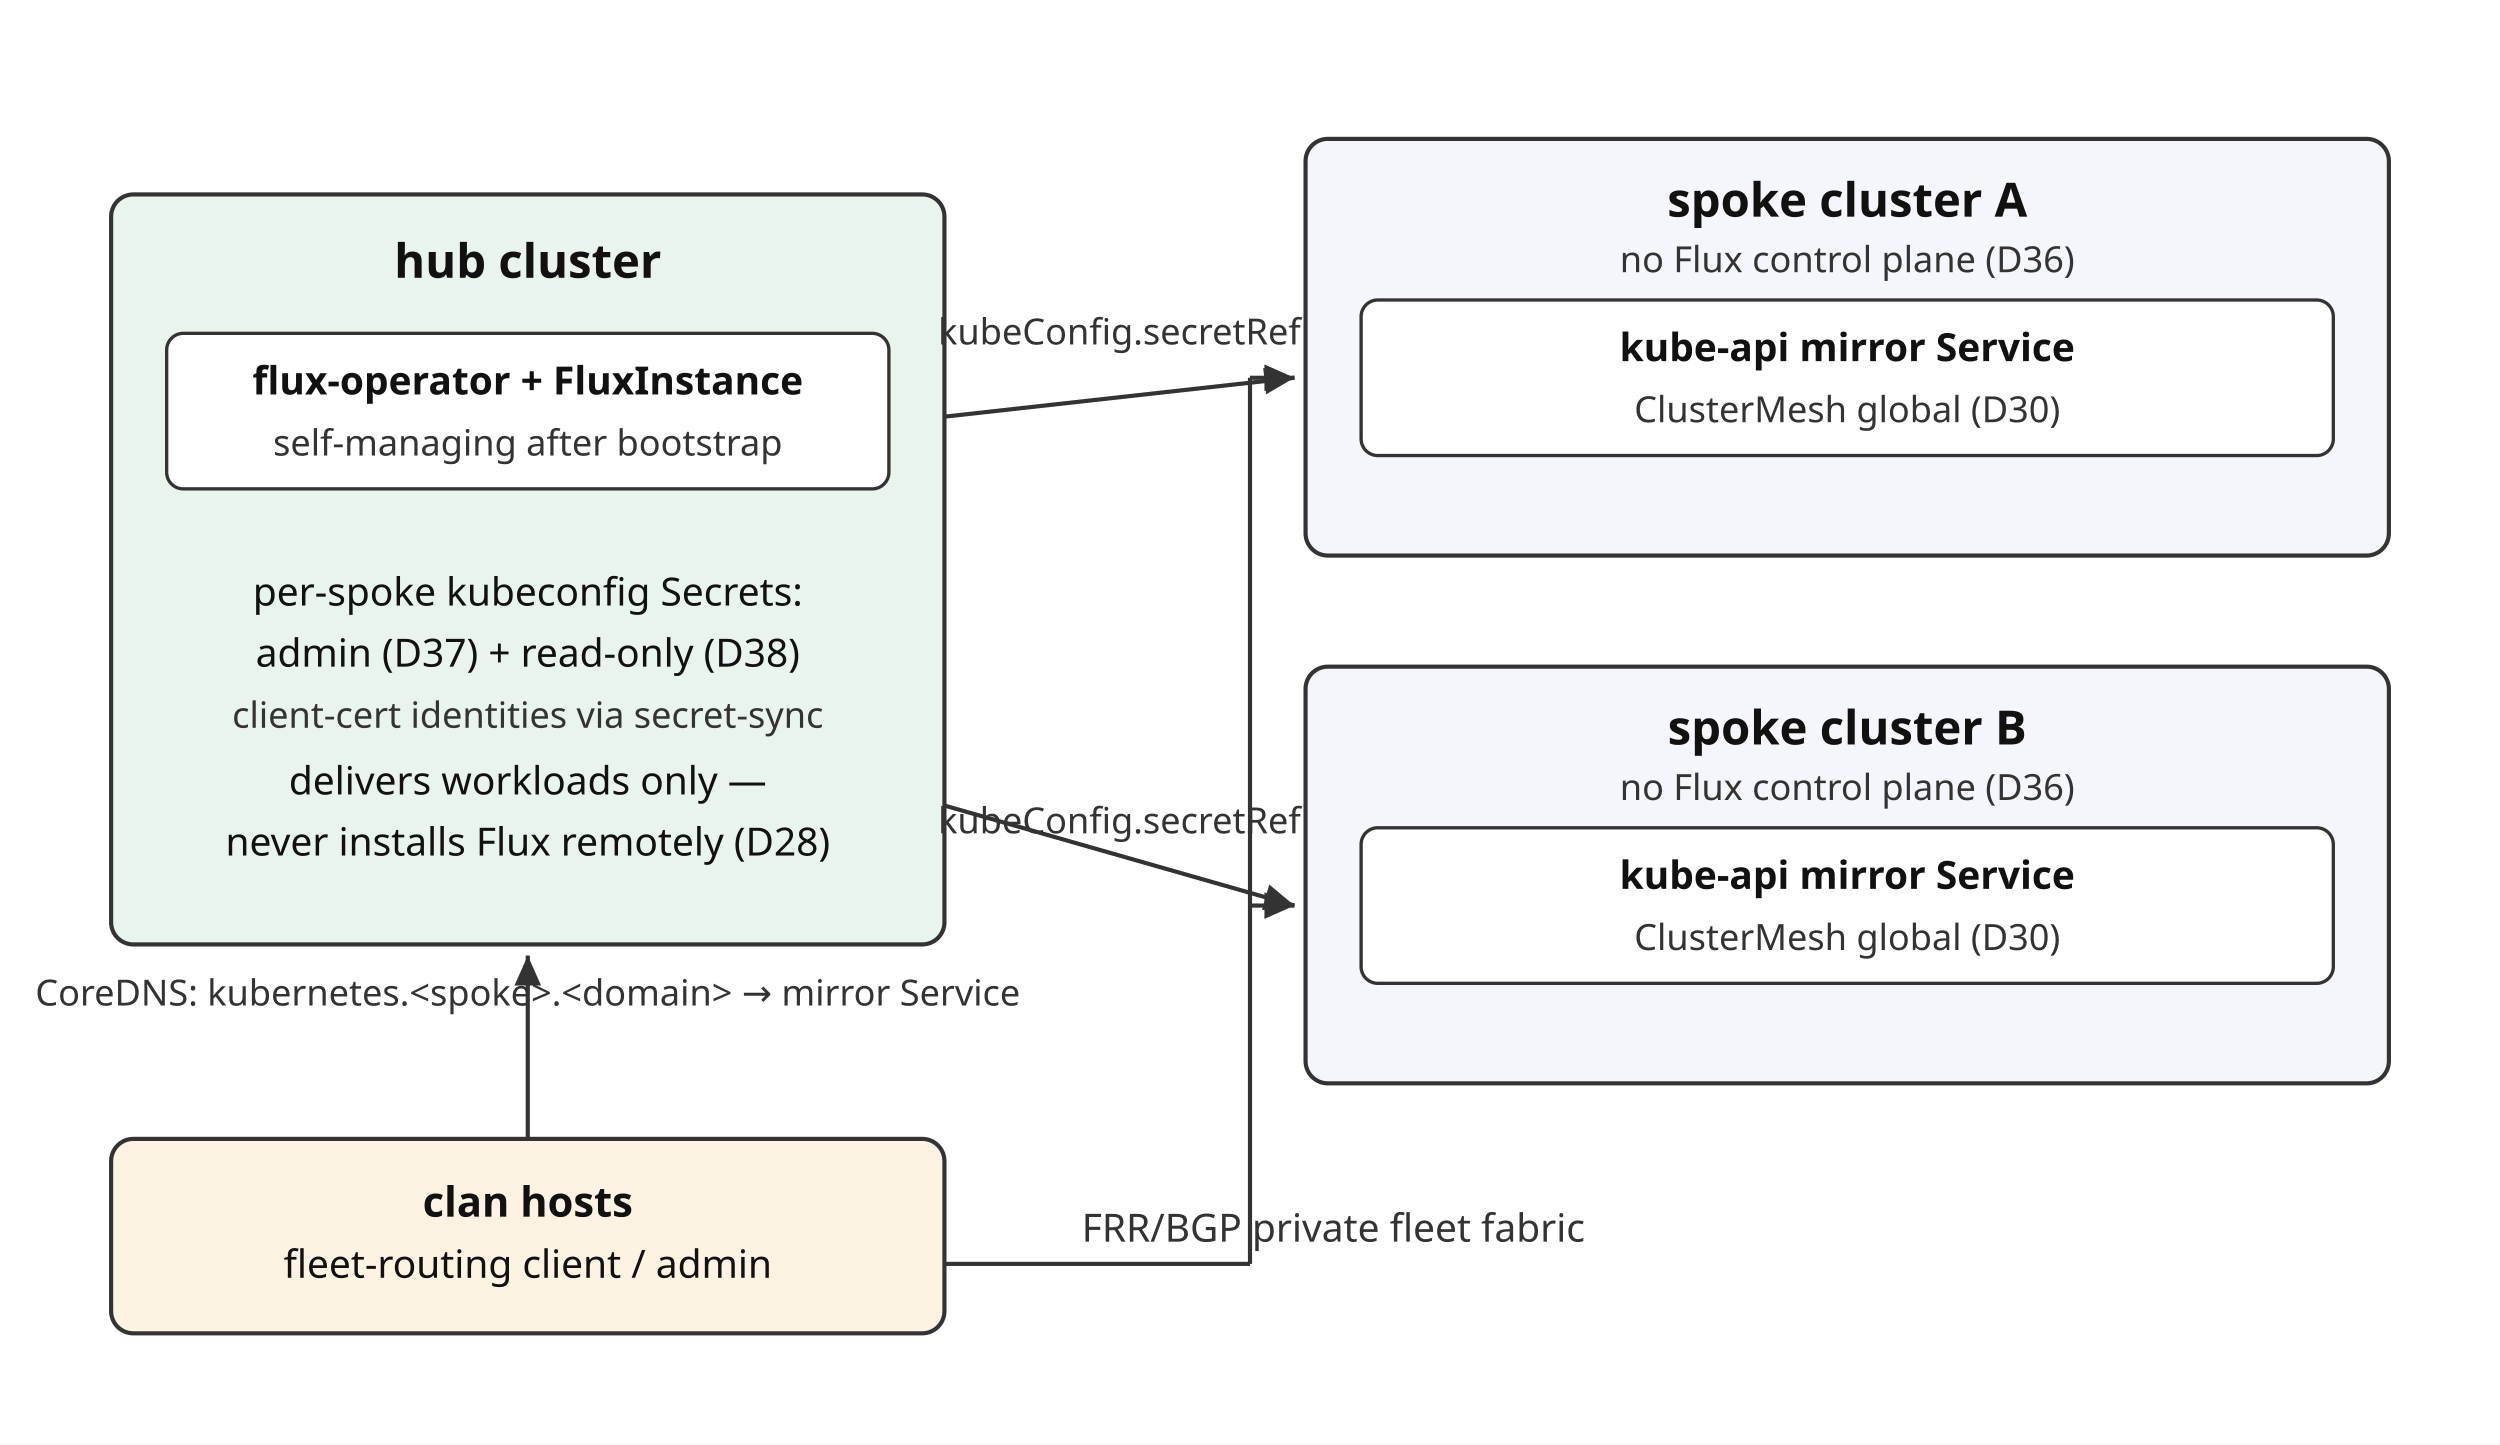
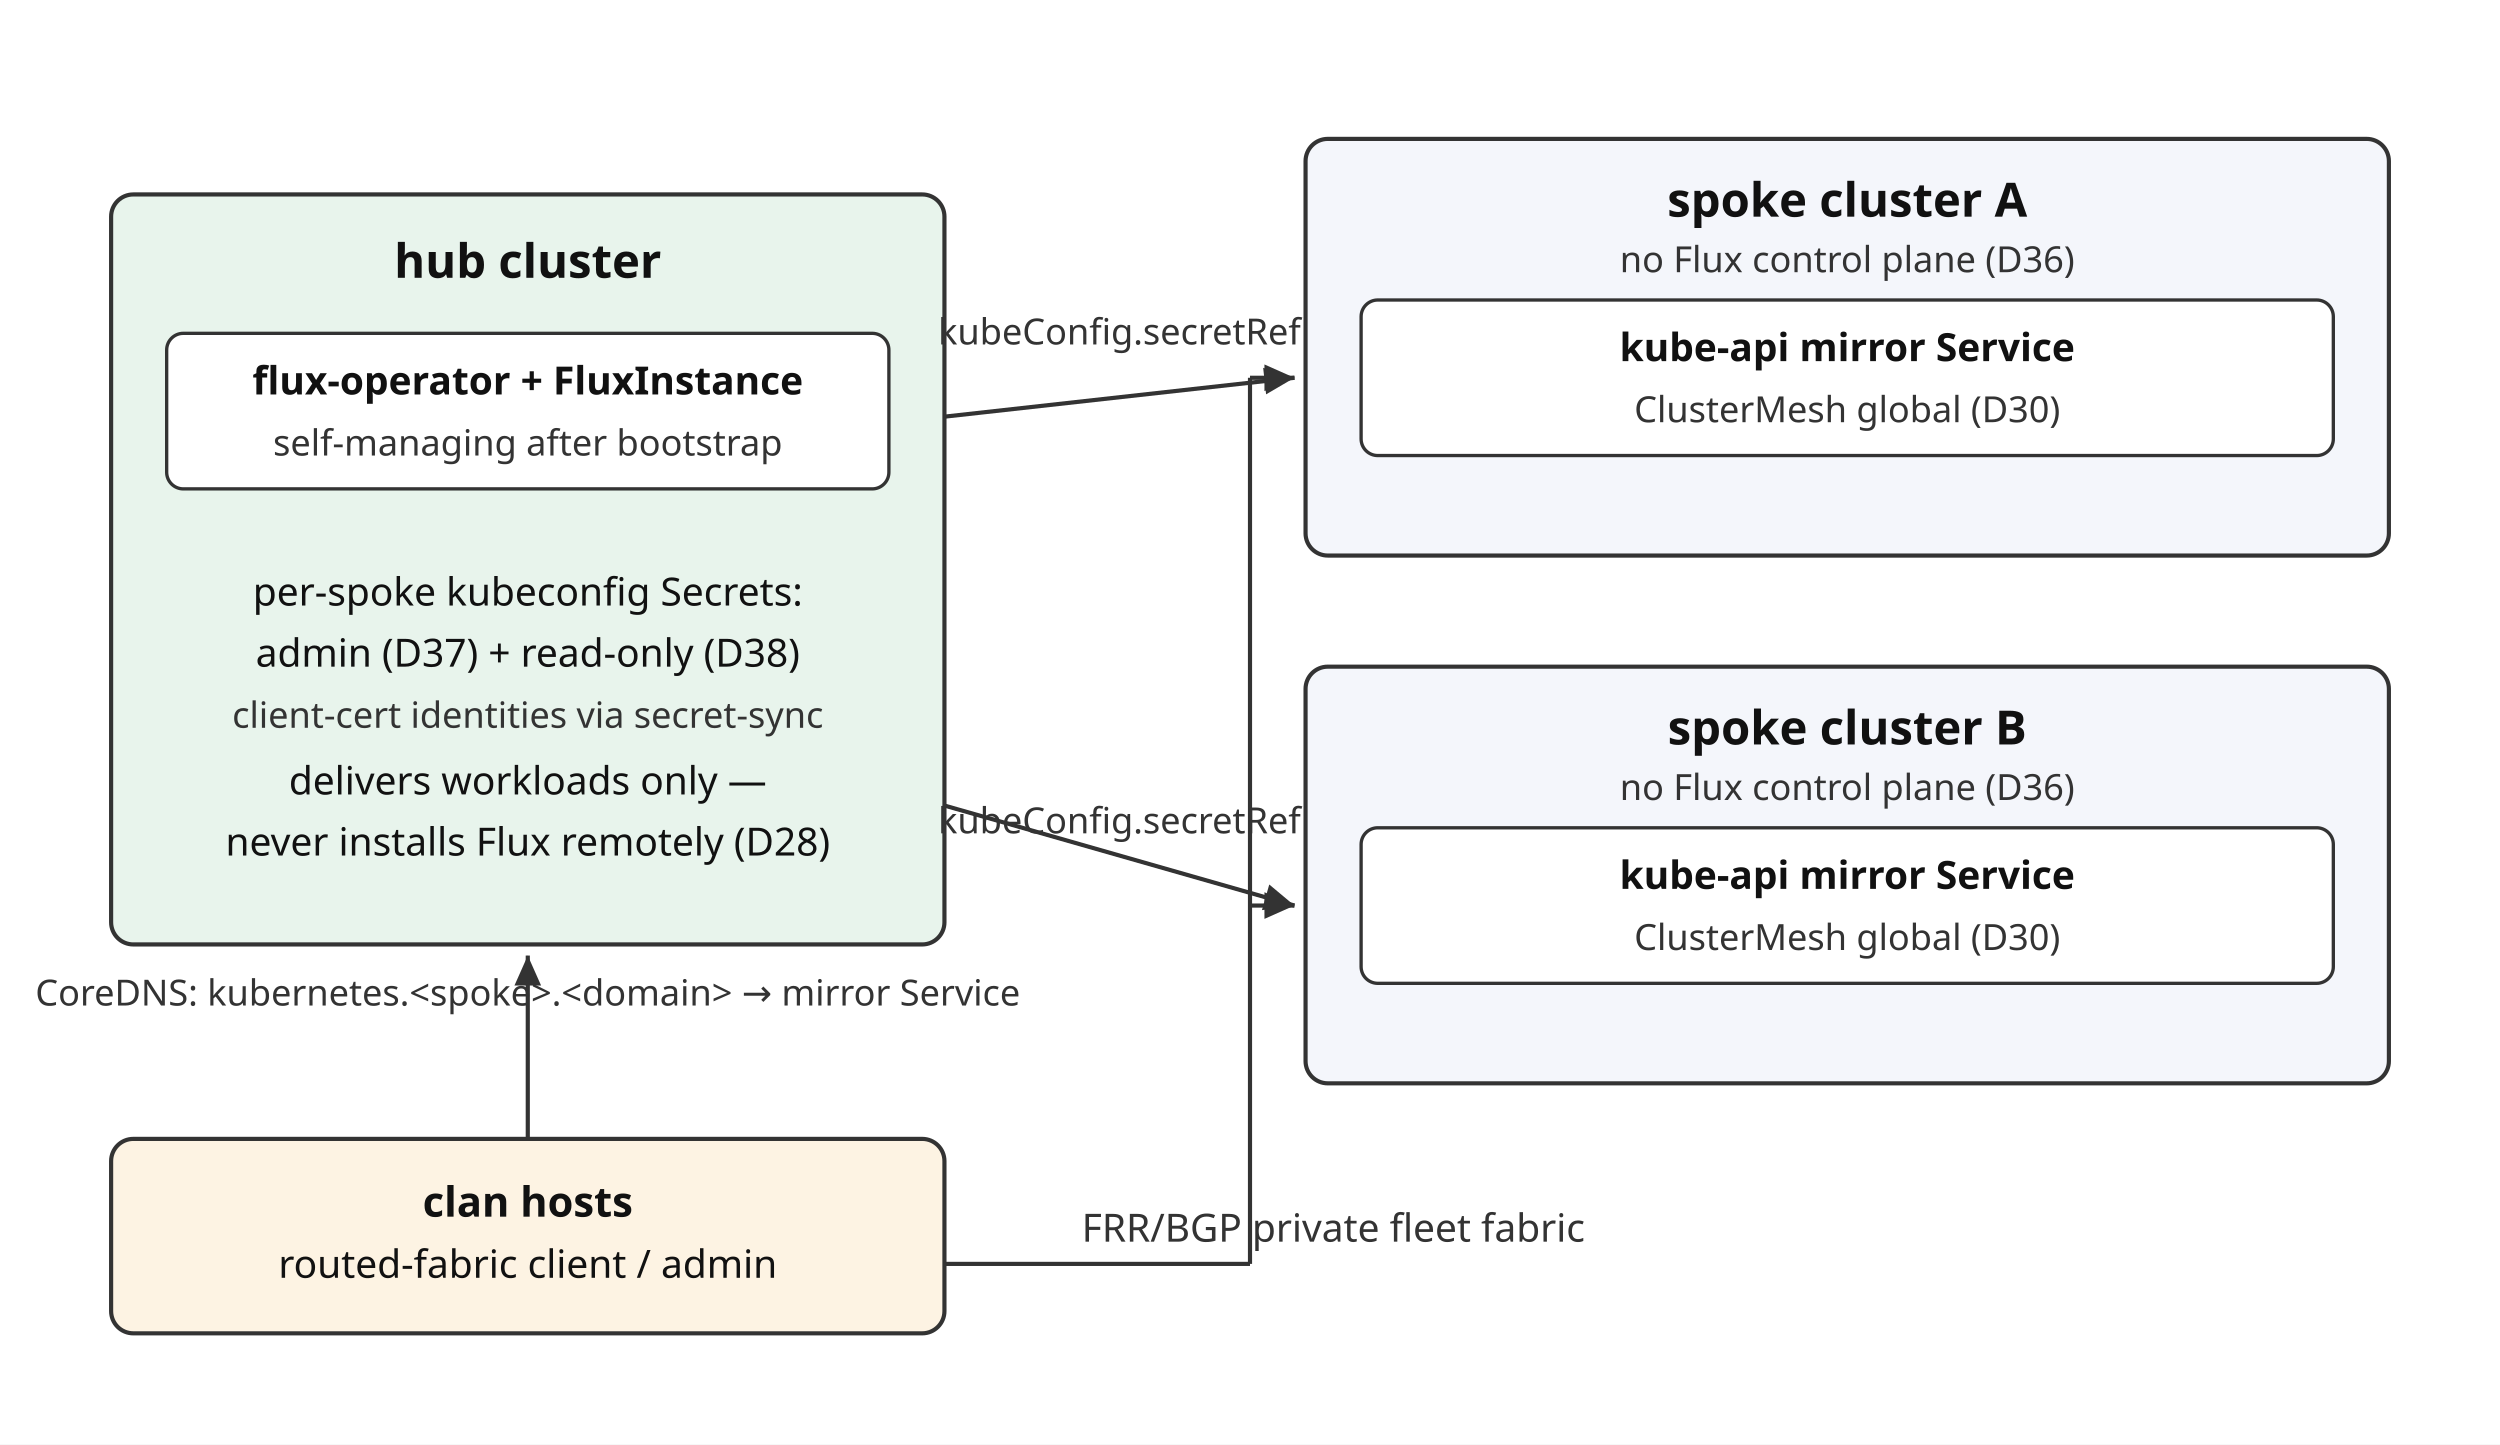
<svg xmlns="http://www.w3.org/2000/svg" viewBox="0 0 900 520" font-family="sans-serif">
  <defs>
    <marker id="arrow" viewBox="0 0 10 10" refX="9" refY="5" markerWidth="8" markerHeight="8" orient="auto-start-reverse">
      <path d="M 0 1 L 9 5 L 0 9 z" fill="#333" />
    </marker>
  </defs>
  <rect x="0" y="0" width="900" height="520" fill="#ffffff" />
  <rect x="40" y="70" width="300" height="270" rx="8" fill="#e8f4ec" stroke="#333" stroke-width="1.5" />
  <text x="190" y="100" text-anchor="middle" font-size="17" font-weight="bold" fill="#111">hub cluster</text>
  <rect x="60" y="120" width="260" height="56" rx="6" fill="#ffffff" stroke="#333" stroke-width="1.2" />
  <text x="190" y="142" text-anchor="middle" font-size="14" font-weight="bold" fill="#111">flux-operator + FluxInstance</text>
  <text x="190" y="164" text-anchor="middle" font-size="13" fill="#333">self-managing after bootstrap</text>
  <text x="190" y="218" text-anchor="middle" font-size="14" fill="#111">per-spoke kubeconfig Secrets:</text>
  <text x="190" y="240" text-anchor="middle" font-size="14" fill="#111">admin (D37) + read-only (D38)</text>
  <text x="190" y="262" text-anchor="middle" font-size="13" fill="#333">client-cert identities via secret-sync</text>
  <text x="190" y="286" text-anchor="middle" font-size="14" fill="#111">delivers workloads only —</text>
  <text x="190" y="308" text-anchor="middle" font-size="14" fill="#111">never installs Flux remotely (D28)</text>
  <rect x="470" y="50" width="390" height="150" rx="8" fill="#f4f6fb" stroke="#333" stroke-width="1.5" />
  <text x="665" y="78" text-anchor="middle" font-size="17" font-weight="bold" fill="#111">spoke cluster A</text>
  <text x="665" y="98" text-anchor="middle" font-size="13" fill="#333">no Flux control plane (D36)</text>
  <rect x="490" y="108" width="350" height="56" rx="6" fill="#ffffff" stroke="#333" stroke-width="1.2" />
  <text x="665" y="130" text-anchor="middle" font-size="14" font-weight="bold" fill="#111">kube-api mirror Service</text>
  <text x="665" y="152" text-anchor="middle" font-size="13" fill="#333">ClusterMesh global (D30)</text>
  <rect x="470" y="240" width="390" height="150" rx="8" fill="#f4f6fb" stroke="#333" stroke-width="1.5" />
  <text x="665" y="268" text-anchor="middle" font-size="17" font-weight="bold" fill="#111">spoke cluster B</text>
  <text x="665" y="288" text-anchor="middle" font-size="13" fill="#333">no Flux control plane (D36)</text>
  <rect x="490" y="298" width="350" height="56" rx="6" fill="#ffffff" stroke="#333" stroke-width="1.2" />
  <text x="665" y="320" text-anchor="middle" font-size="14" font-weight="bold" fill="#111">kube-api mirror Service</text>
  <text x="665" y="342" text-anchor="middle" font-size="13" fill="#333">ClusterMesh global (D30)</text>
  <line x1="340" y1="150" x2="466" y2="136" stroke="#333" stroke-width="1.5" marker-end="url(#arrow)" />
  <text x="403" y="124" text-anchor="middle" font-size="13" fill="#333">kubeConfig.secretRef</text>
  <line x1="340" y1="290" x2="466" y2="326" stroke="#333" stroke-width="1.5" marker-end="url(#arrow)" />
  <text x="403" y="300" text-anchor="middle" font-size="13" fill="#333">kubeConfig.secretRef</text>
  <text x="190" y="362" text-anchor="middle" font-size="13" fill="#333">CoreDNS: kubernetes.&lt;spoke&gt;.&lt;domain&gt; → mirror Service</text>
  <rect x="40" y="410" width="300" height="70" rx="8" fill="#fdf3e3" stroke="#333" stroke-width="1.5" />
  <text x="190" y="438" text-anchor="middle" font-size="15" font-weight="bold" fill="#111">clan hosts</text>
-   <text x="190" y="460" text-anchor="middle" font-size="14" fill="#111">fleet-routing client / admin</text>
+   <text x="190" y="460" text-anchor="middle" font-size="14" fill="#111">routed-fabric client / admin</text>
  <line x1="190" y1="410" x2="190" y2="344" stroke="#333" stroke-width="1.5" marker-end="url(#arrow)" />
  <line x1="340" y1="455" x2="450" y2="455" stroke="#333" stroke-width="1.5" />
  <line x1="450" y1="455" x2="450" y2="136" stroke="#333" stroke-width="1.5" />
  <line x1="450" y1="136" x2="466" y2="136" stroke="#333" stroke-width="1.5" marker-end="url(#arrow)" />
  <line x1="450" y1="326" x2="466" y2="326" stroke="#333" stroke-width="1.5" marker-end="url(#arrow)" />
  <text x="480" y="447" text-anchor="middle" font-size="14" fill="#333">FRR/BGP private fleet fabric</text>
</svg>
